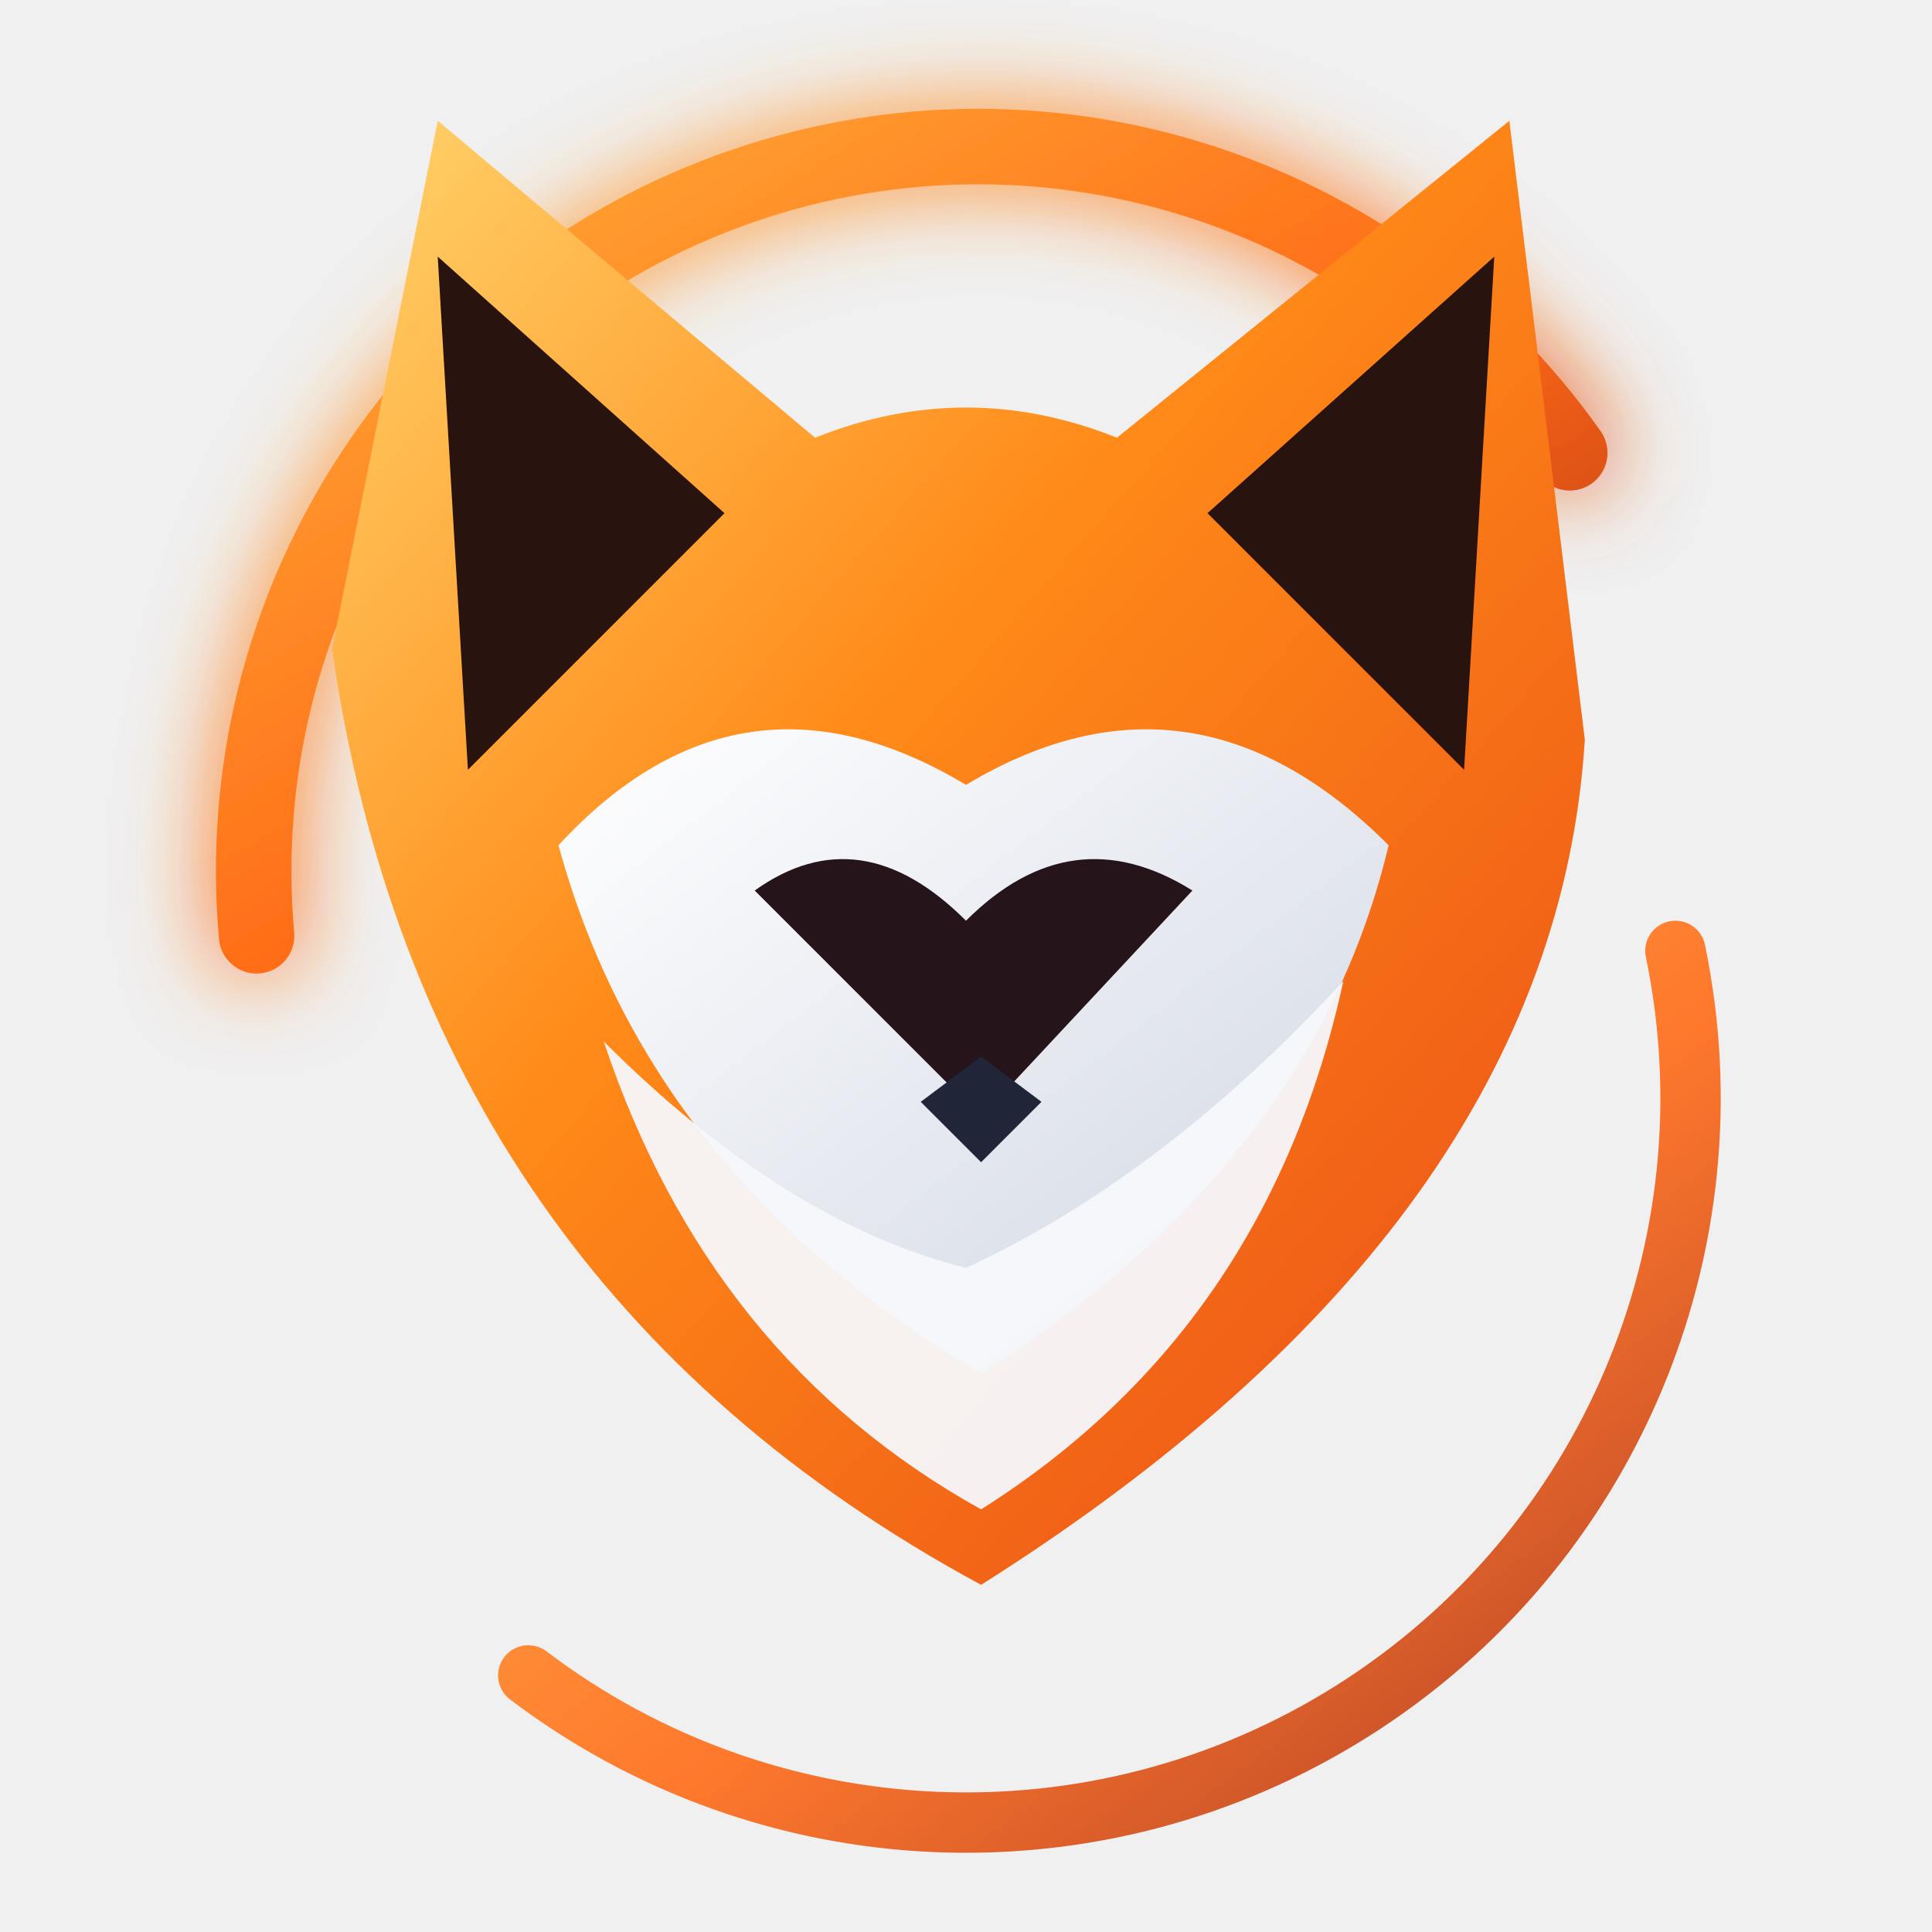
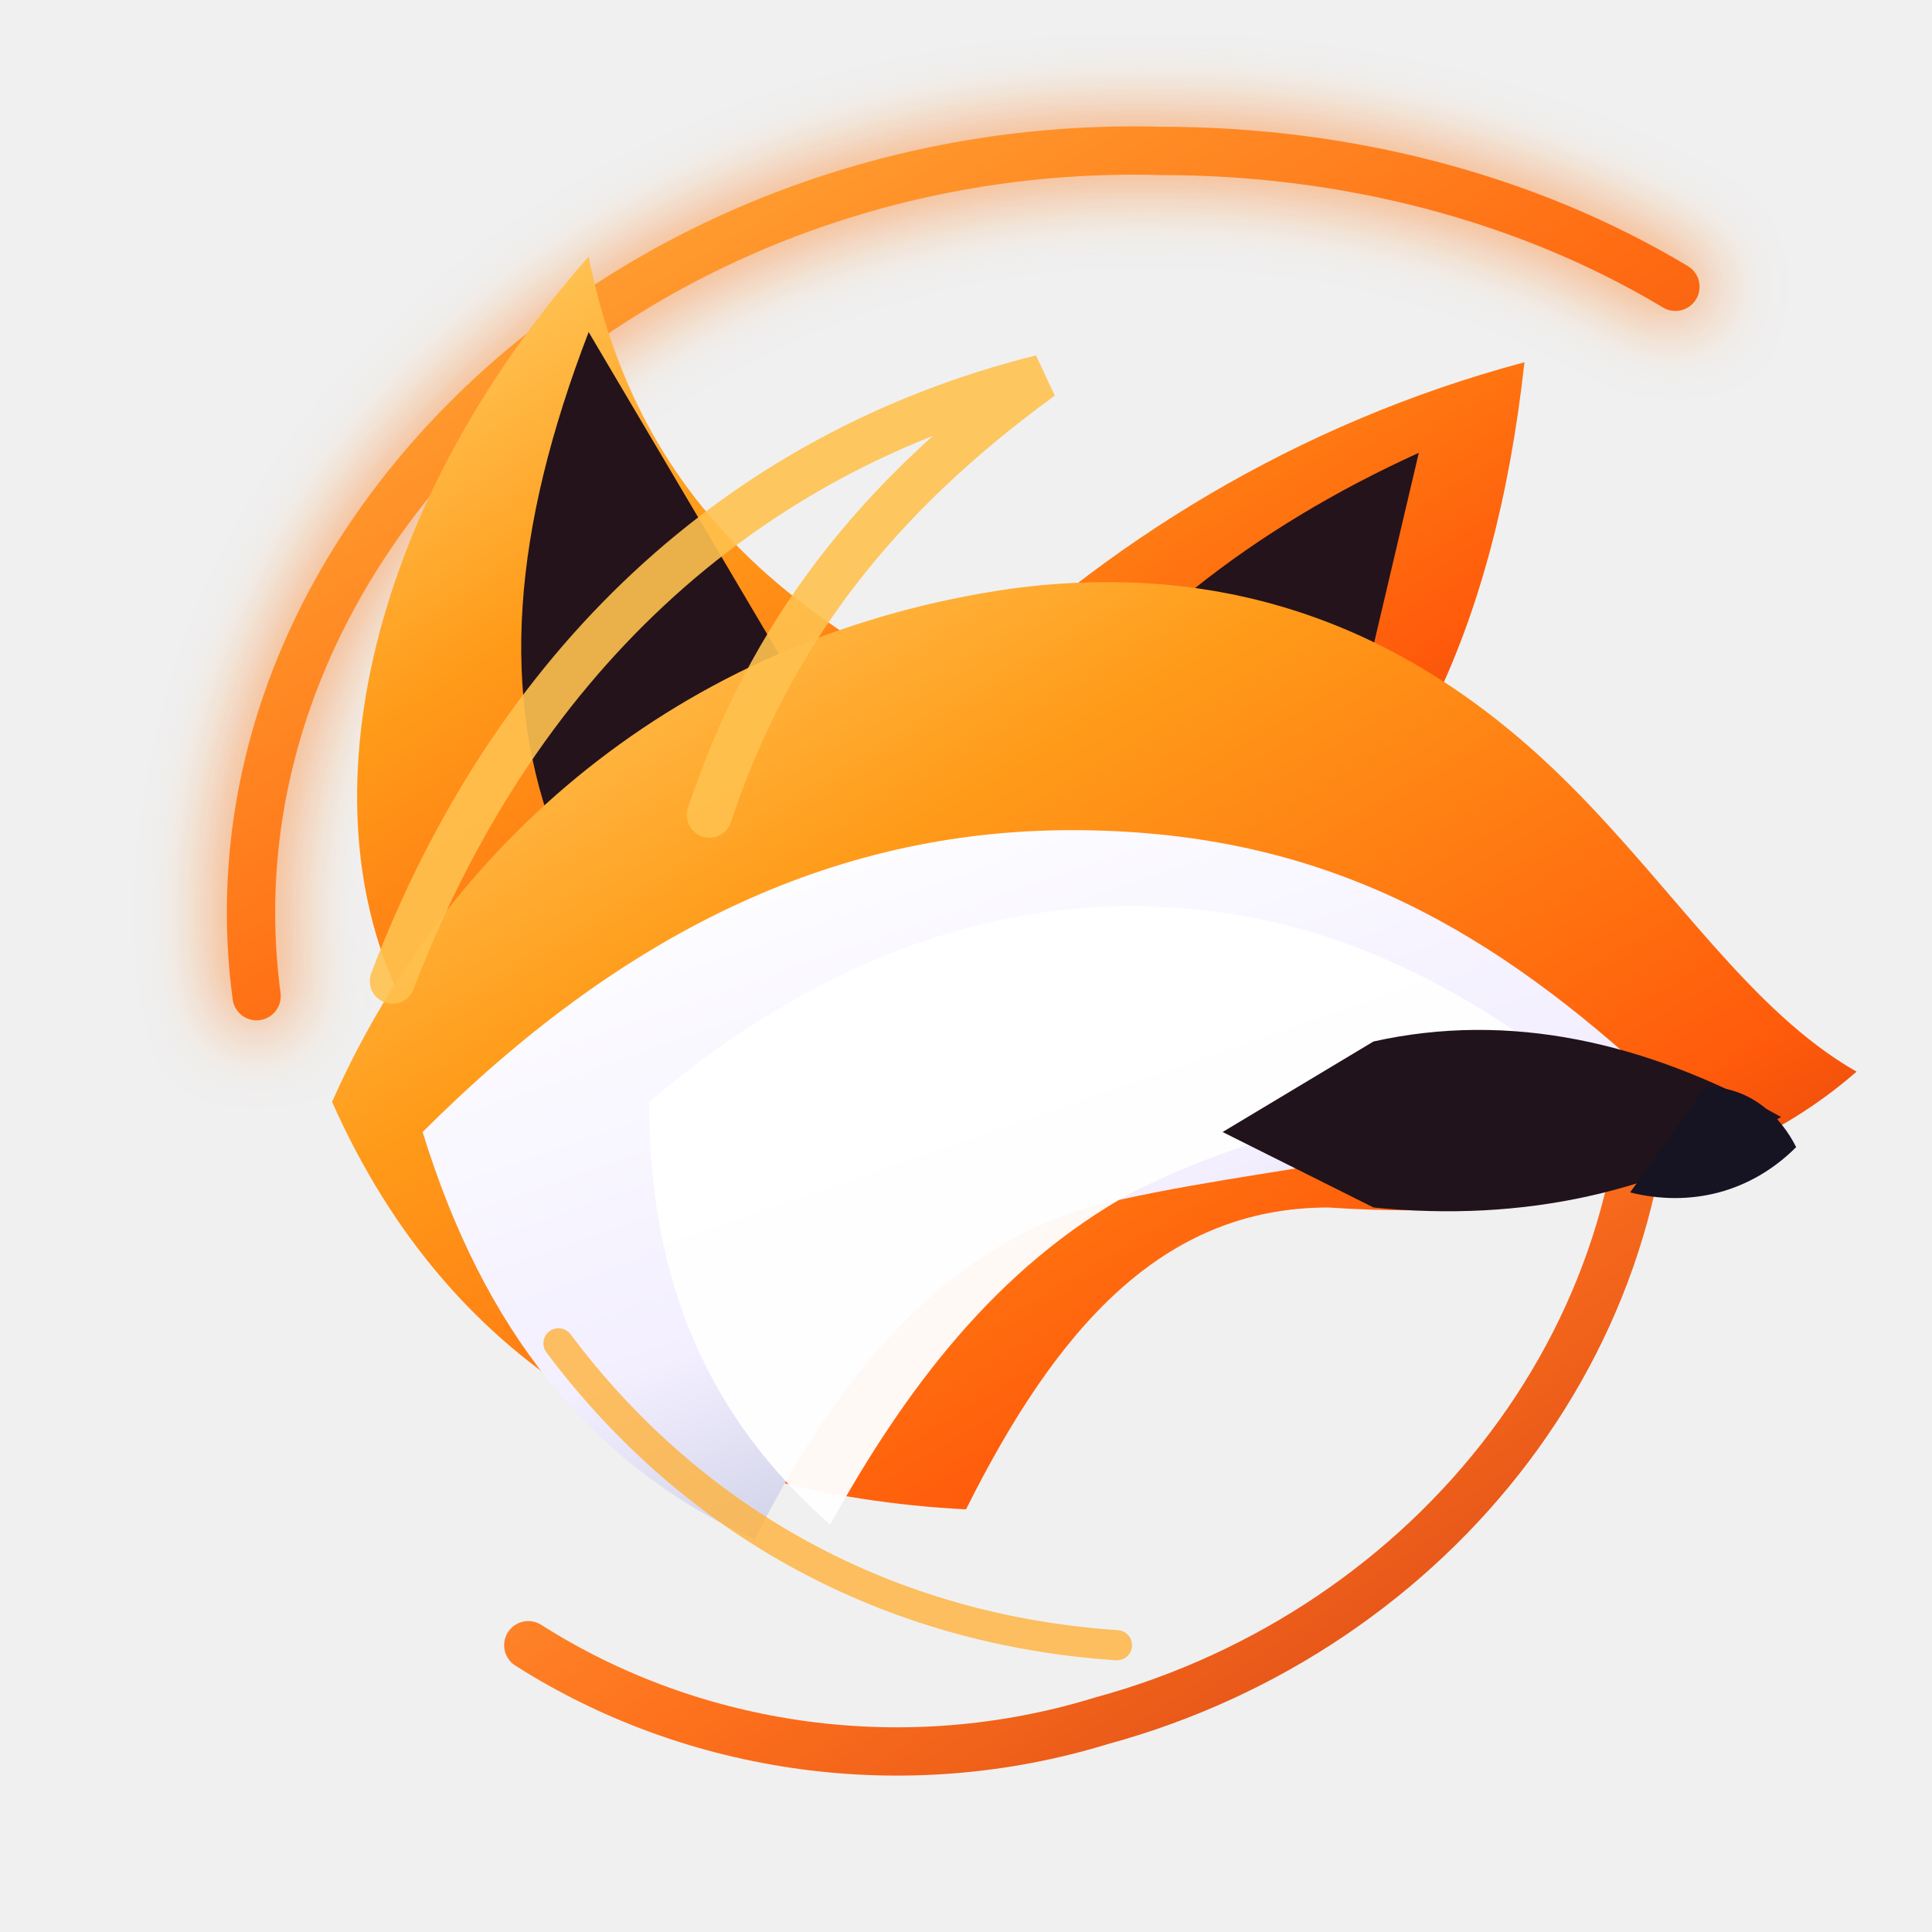
<svg xmlns="http://www.w3.org/2000/svg" viewBox="0 0 128 128">
  <defs>
-     <linearGradient id="fur" x1="0" y1="0" x2="1" y2="1">
+     <linearGradient id="orange" x1="0" y1="0" x2="1" y2="1">
      <stop stop-color="#ffd36b" />
-       <stop offset=".42" stop-color="#ff8a18" />
-       <stop offset="1" stop-color="#e94a16" />
+       <stop offset=".32" stop-color="#ff9b19" />
+       <stop offset=".72" stop-color="#ff5a0b" />
+       <stop offset="1" stop-color="#b92d12" />
    </linearGradient>
-     <linearGradient id="cream" x1="0" y1="0" x2="1" y2="1">
+     <linearGradient id="white" x1=".2" y1="0" x2=".8" y2="1">
      <stop stop-color="#fff" />
-       <stop offset="1" stop-color="#cfd5e2" />
+       <stop offset=".55" stop-color="#f3efff" />
+       <stop offset="1" stop-color="#aeb5d1" />
    </linearGradient>
-     <linearGradient id="ring" x1="0" y1="0" x2="1" y2="1">
-       <stop stop-color="#ffb13b" />
-       <stop offset=".55" stop-color="#ff6a16" />
-       <stop offset="1" stop-color="#a82c12" />
+     <linearGradient id="glow" x1="0" y1="0" x2="1" y2="1">
+       <stop stop-color="#ffb53e" />
+       <stop offset=".55" stop-color="#ff6b12" />
+       <stop offset="1" stop-color="#d43a0d" />
    </linearGradient>
-     <filter id="glow" x="-50%" y="-50%" width="200%" height="200%">
-       <feGaussianBlur stdDeviation="3" result="b" />
-       <feMerge>
-         <feMergeNode in="b" />
-         <feMergeNode in="SourceGraphic" />
-       </feMerge>
+     <filter id="soft" x="-50%" y="-50%" width="200%" height="200%">
+       <feGaussianBlur stdDeviation="2.2" />
    </filter>
  </defs>
-   <path d="M17 62A48 48 0 0 1 104 30" fill="none" stroke="url(#ring)" stroke-width="5" stroke-linecap="round" filter="url(#glow)" />
-   <path d="M111 63A48 48 0 0 1 35 111" fill="none" stroke="url(#ring)" stroke-width="4" stroke-linecap="round" opacity=".9" />
-   <path d="M22 43 29 8 54 29Q64 25 74 29L100 8 105 49Q103 81 65 105 28 85 22 43Z" fill="url(#fur)" />
-   <path d="m29 17 19 17-17 17zM99 17 80 34l17 17z" fill="#29130f" />
-   <path d="M37 56Q49 43 64 52Q79 43 92 56Q87 77 65 91Q43 78 37 56Z" fill="url(#cream)" />
-   <path d="M50 59Q57 54 64 61Q71 54 79 59L65 74Z" fill="#25151a" />
-   <path d="m61 73 4 4 4-4-4-3z" fill="#202638" />
-   <path d="M64 84Q77 78 89 65Q84 88 65 100Q47 90 40 69Q52 81 64 84Z" fill="#f7f8fb" opacity=".95" />
+   <path d="M17 66C13 36 42 9 77 10c12 0 24 3 34 9" fill="none" stroke="#ff7917" stroke-width="5" stroke-linecap="round" opacity=".55" filter="url(#soft)" />
+   <path d="M17 66C13 36 42 9 77 10c12 0 24 3 34 9" fill="none" stroke="url(#glow)" stroke-width="3.2" stroke-linecap="round" />
+   <path d="M109 65c2 23-14 43-36 49-13 4-27 2-38-5" fill="none" stroke="url(#glow)" stroke-width="3.2" stroke-linecap="round" opacity=".95" />
+   <path d="M27 67C20 54 24 34 39 17c3 15 12 23 24 29 10-10 23-18 38-22-2 18-8 30-19 39" fill="url(#orange)" />
+   <path d="M39 22c-5 13-6 24-2 34l15-12zM94 30c-11 5-20 12-26 21l22-4z" fill="#24131a" />
+   <path d="M22 73c8-18 24-31 45-34 15-2 27 3 37 13 7 7 12 15 19 19-8 7-20 10-35 9-11 0-18 8-24 20-19-1-34-9-42-27z" fill="url(#orange)" />
+   <path d="M28 75c13-13 27-20 43-20 16 0 27 6 38 16-12 6-25 6-37 9-10 3-17 12-22 22-11-5-18-14-22-27z" fill="url(#white)" />
+   <path d="M43 73c13-11 27-15 41-12 9 2 17 7 25 14-13-3-24-1-34 4-9 5-15 13-20 22-8-7-12-16-12-28z" fill="#fff" opacity=".96" />
+   <path d="M91 69c9-2 18 0 27 5-8 5-17 7-27 6l-10-5z" fill="#21131b" />
+   <path d="M113 72c3 0 5 2 6 4-3 3-7 4-11 3z" fill="#161322" />
+   <path d="M26 65c8-21 23-35 43-40-11 8-18 17-22 29" fill="none" stroke="#ffc14e" stroke-width="3" stroke-linecap="round" opacity=".9" />
+   <path d="M37 89c9 12 22 19 37 20" fill="none" stroke="#ffb13a" stroke-width="2" stroke-linecap="round" opacity=".8" />
</svg>
